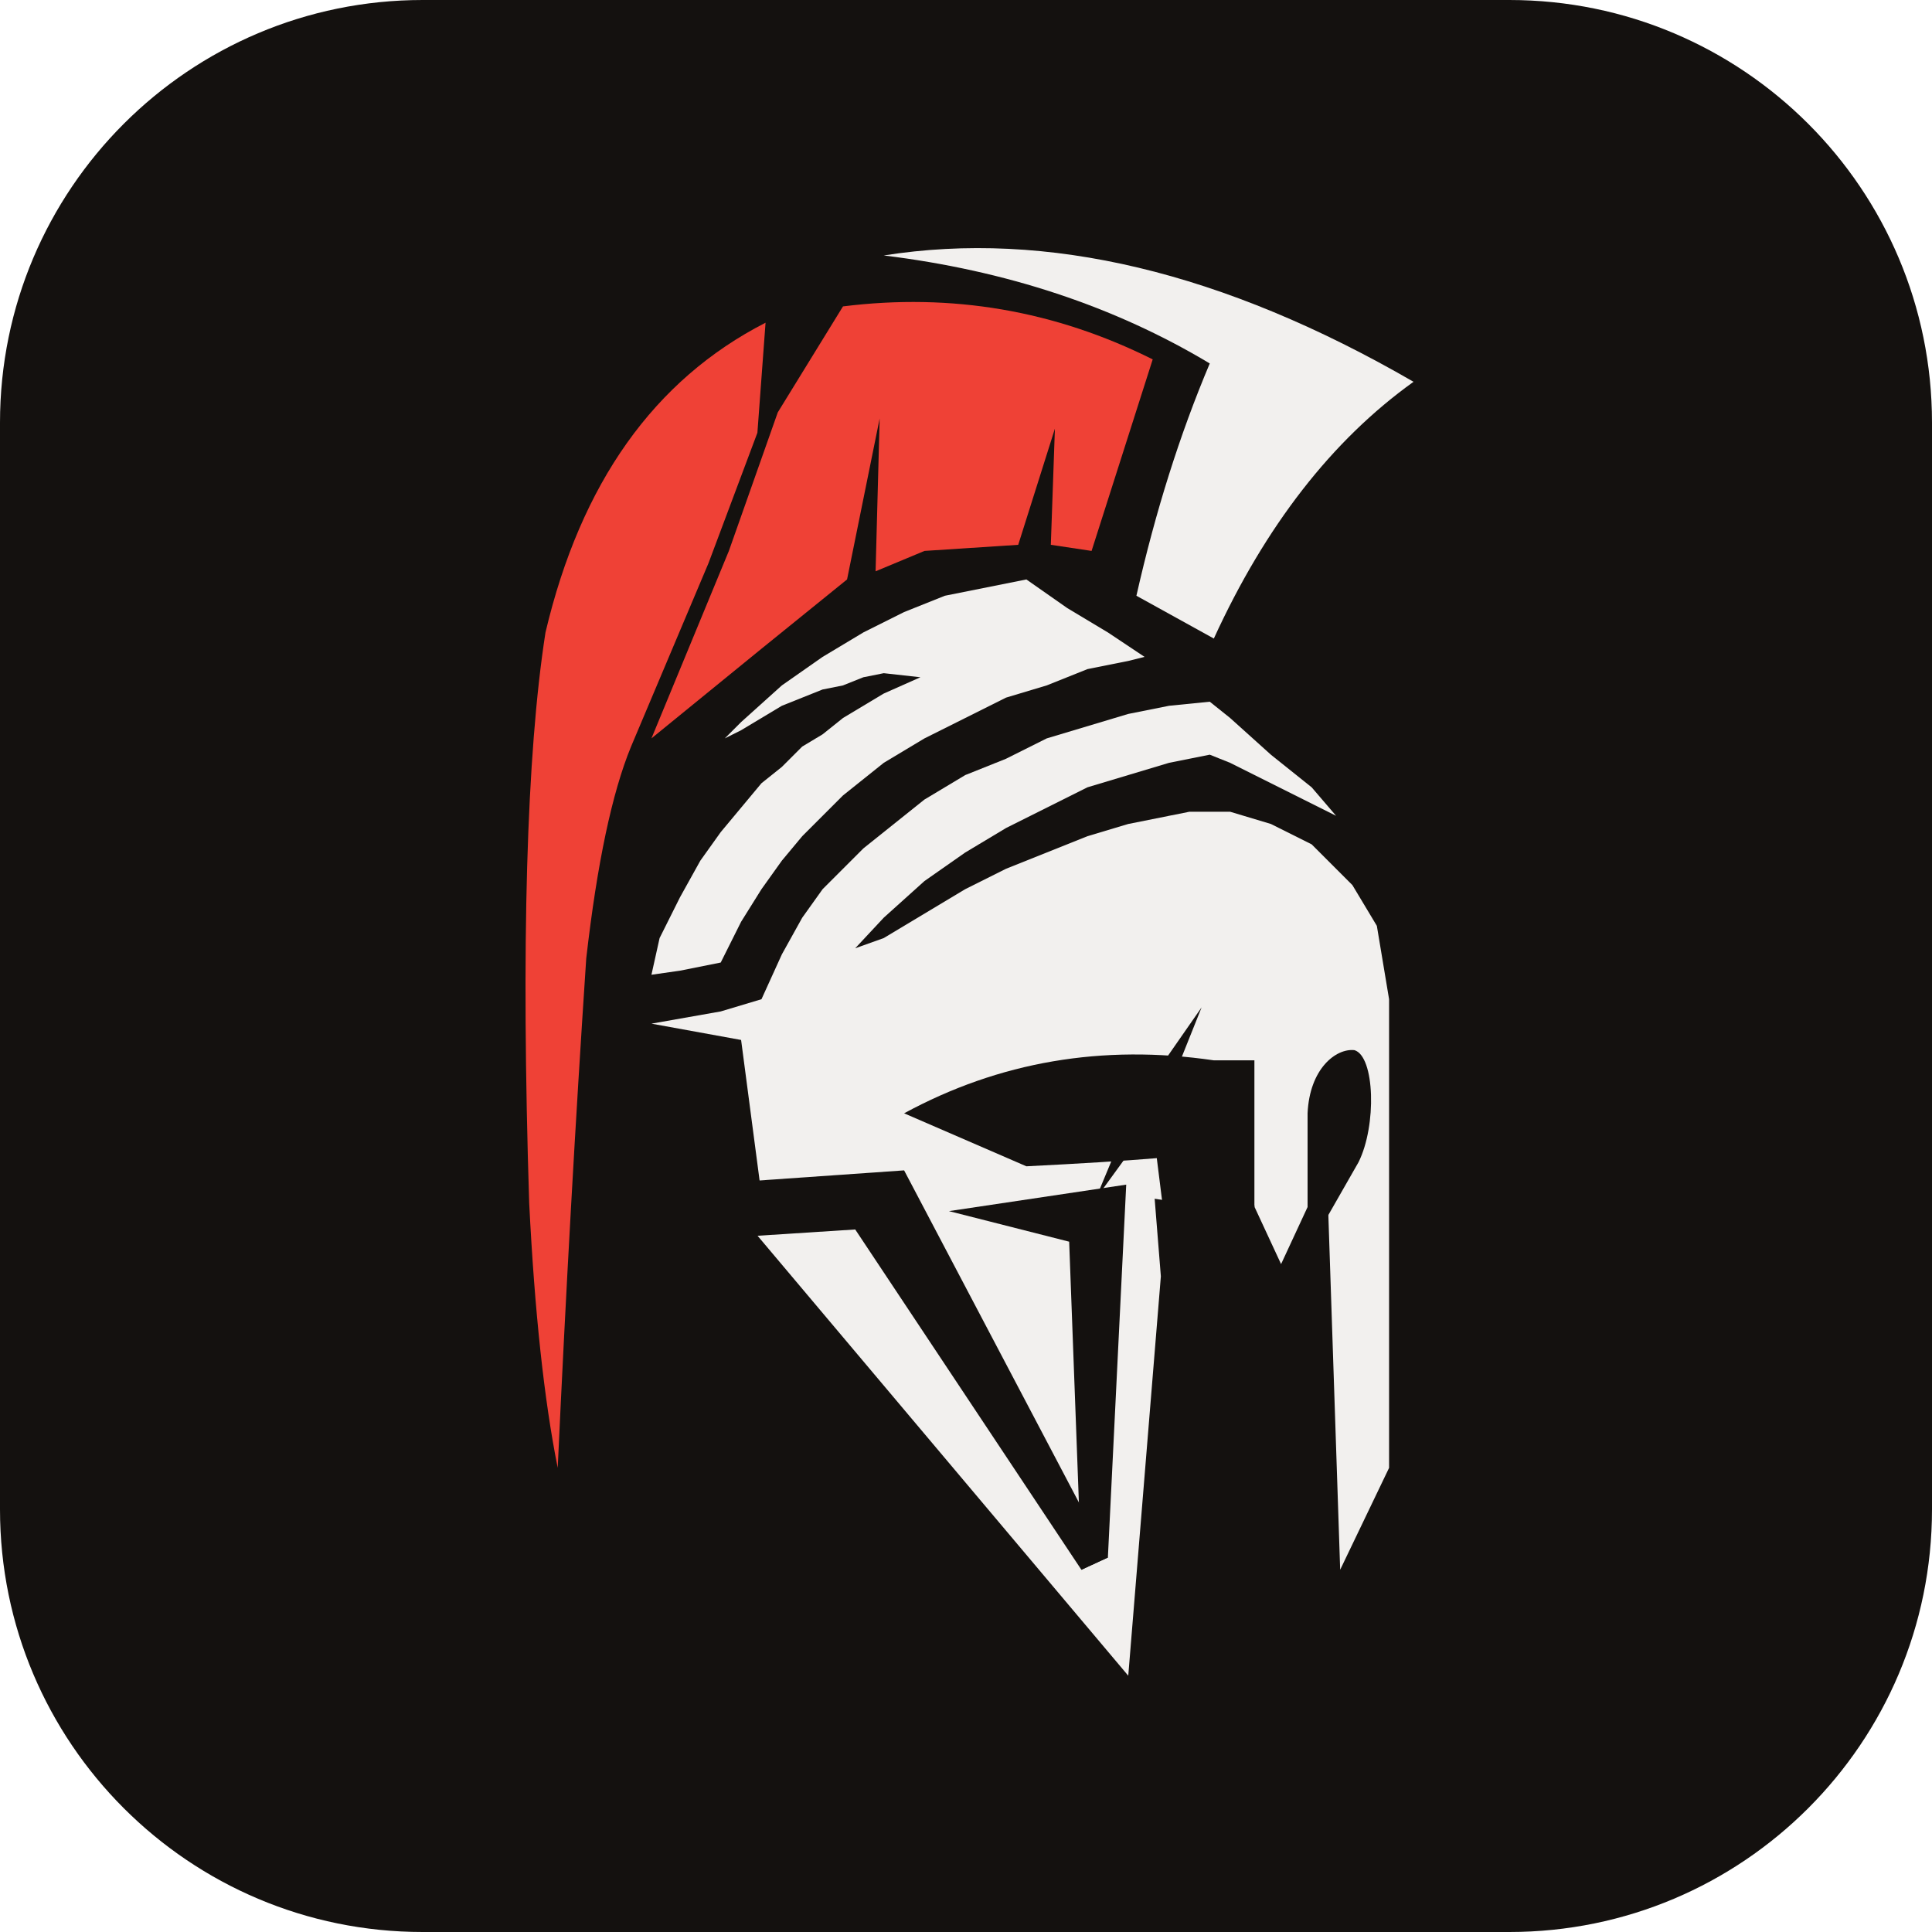
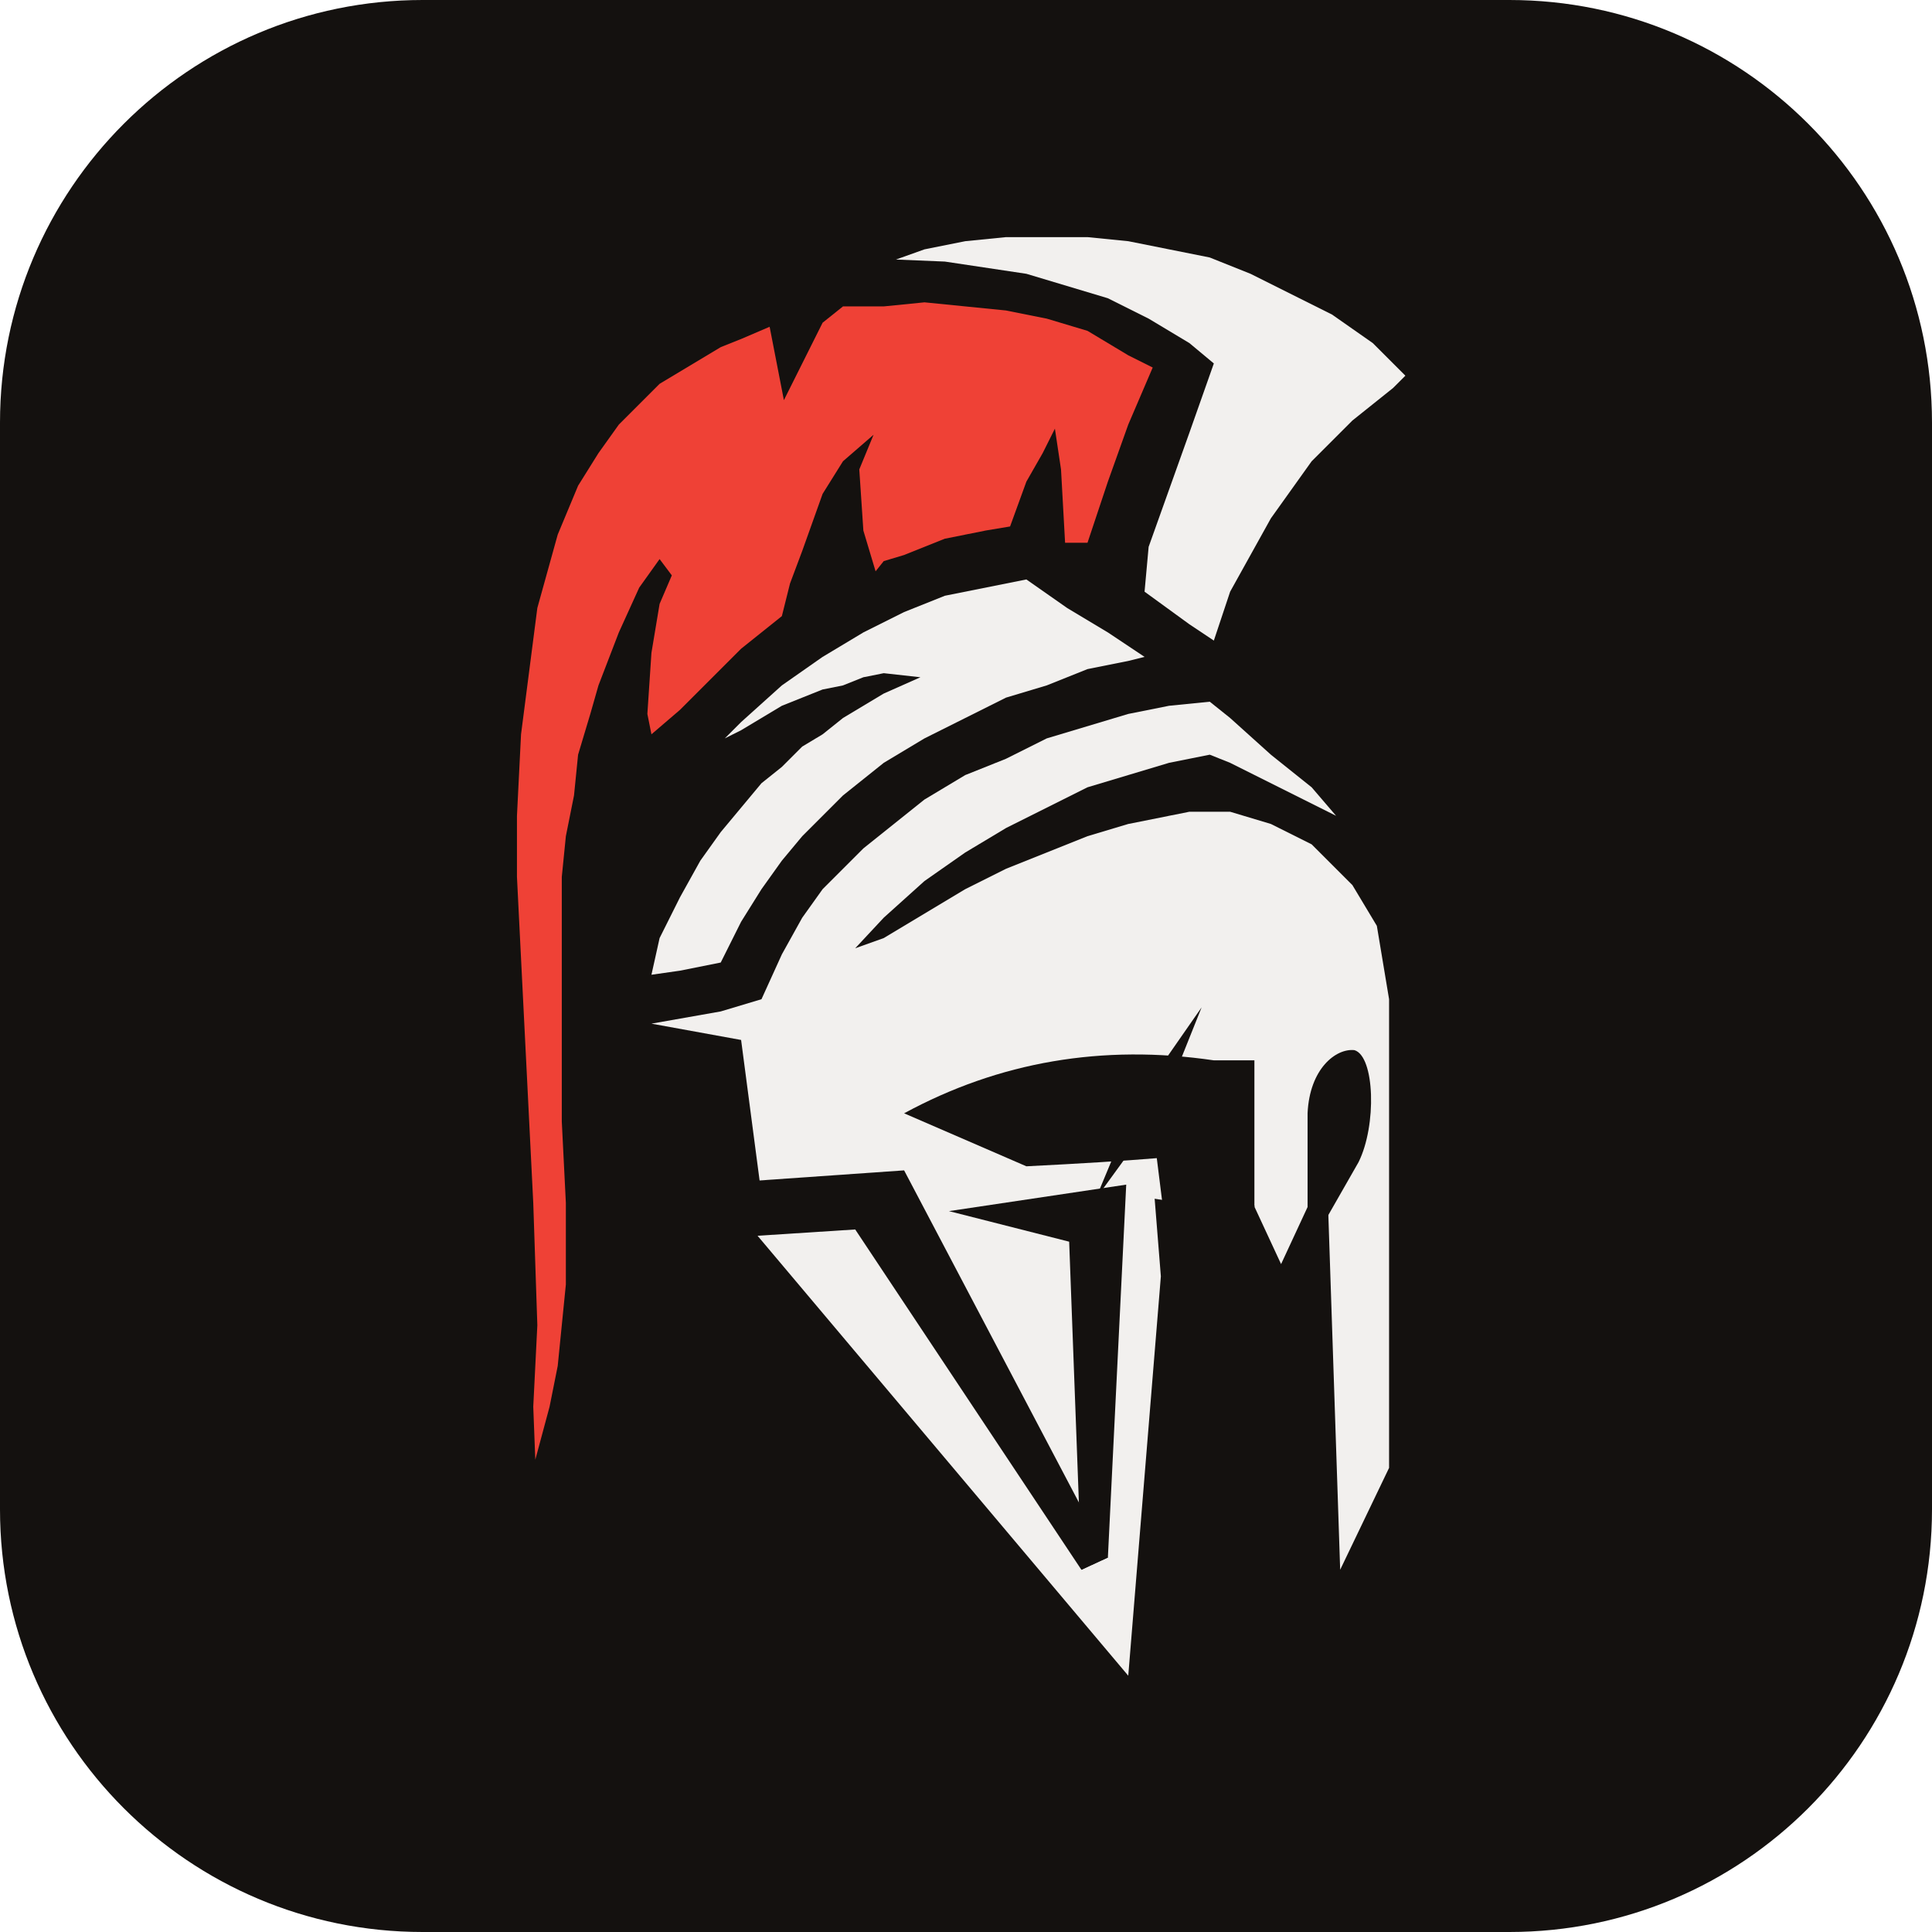
<svg xmlns="http://www.w3.org/2000/svg" viewBox="0 0 512 512">
  <rect width="512" height="512" rx="112" fill="#14110f" />
  <g transform="translate(137 38) scale(0.54)">
-     <path fill="#ef4136" d="M 122 88 Q 40 130 14 240 Q 0 330 6 520 Q 10 600 20 650 Q 26 520 34 400 Q 42 330 56 296 L 94 206 L 118 142 Z" />
-     <path fill="#ef4136" d="M 128 132 L 160 80 Q 240 70 312 106 L 282 200 L 262 197 L 264 140 L 246 197 L 200 200 L 176 210 L 178 135 L 162 214 L 120 248 L 66 292 L 104 200 Z" />
-     <path fill="#f2f0ee" d="M 180 55 Q 300 36 440 117 Q 380 160 342 243 L 304 222 Q 318 160 340 108 Q 270 66 180 55 Z" />
+     <path fill="#ef4136" d="M 9 646 L 8 620 L 10 580 L 8 520 L 6 480 L 4 440 L 2 400 L 0 360 L 0 330 L 2 290 L 10 228 L 20 192 L 30 168 L 40 152 L 50 138 L 60 128 L 70 118 L 80 112 L 100 100 L 110 96 L 124 90 L 131 126 L 140 108 L 150 88 L 160 80 L 180 80 L 200 78 L 220 80 L 240 82 L 260 86 L 280 92 L 300 104 L 312 110 L 300 138 L 290 166 L 280 196 L 269 196 L 267 160 L 264 140 L 258 152 L 250 166 L 242 188 L 230 190 L 220 192 L 210 194 L 200 198 L 190 202 L 180 205 L 176 210 L 170 190 L 168 160 L 175 143 L 160 156 L 150 172 L 140 200 L 134 216 L 130 232 L 120 240 L 110 248 L 100 258 L 90 268 L 80 278 L 66 290 L 64 280 L 66 250 L 70 226 L 76 212 L 70 204 L 60 218 L 50 240 L 40 266 L 36 280 L 30 300 L 28 320 L 24 340 L 22 360 L 22 400 L 22 440 L 22 480 L 24 520 L 24 560 L 20 600 L 16 620 Z" />
+     <path fill="#f2f0ee" d="M 186 57 L 200 52 L 220 48 L 240 46 L 280 46 L 300 48 L 320 52 L 340 56 L 360 64 L 380 74 L 400 84 L 420 98 L 436 114 L 430 120 L 410 136 L 390 156 L 370 184 L 350 220 L 342 244 L 330 236 L 308 220 L 310 198 L 320 170 L 330 142 L 342 108 L 330 98 L 310 86 L 290 76 L 270 70 L 250 64 L 230 61 L 210 58 Z" />
    <path fill="#f2f0ee" d="M 66 432 L 100 426 L 120 420 L 130 398 L 140 380 L 150 366 L 160 356 L 170 346 L 180 338 L 190 330 L 200 322 L 220 310 L 240 302 L 260 292 L 280 286 L 300 280 L 320 276 L 340 274 L 350 282 L 370 300 L 390 316 L 402 330 L 390 324 L 370 314 L 350 304 L 340 300 L 320 304 L 300 310 L 280 316 L 260 326 L 240 336 L 220 348 L 200 362 L 180 380 L 166 395 L 180 390 L 200 378 L 220 366 L 240 356 L 260 348 L 280 340 L 300 334 L 330 328 L 350 328 L 370 334 L 390 344 L 410 364 L 422 384 L 428 420 L 428 650 L 404 700 L 398 520 L 340 522 L 300 516 L 120 516 L 110 440 Z" />
    <path fill="#f2f0ee" d="M 102 292 L 110 284 L 130 266 L 150 252 L 170 240 L 190 230 L 210 222 L 230 218 L 250 214 L 270 228 L 290 240 L 308 252 L 300 254 L 280 258 L 260 266 L 240 272 L 220 282 L 200 292 L 190 298 L 180 304 L 170 312 L 160 320 L 150 330 L 140 340 L 130 352 L 120 366 L 110 382 L 100 402 L 80 406 L 66 408 L 70 390 L 80 370 L 90 352 L 100 338 L 110 326 L 120 314 L 130 306 L 140 296 L 150 290 L 160 282 L 170 276 L 180 270 L 198 262 L 180 260 L 170 262 L 160 266 L 150 268 L 140 272 L 130 276 L 120 282 L 110 288 Z" />
    <path fill="#14110f" d="M 190 476 Q 260 438 342 450 L 362 450 L 362 604 L 350 600 L 342 540 L 318 530 L 314 498 Q 290 500 250 502 Z" />
    <path fill="#14110f" d="M 388 476 C 389 454 402 444 411 445 C 421 448 422 482 413 500 L 397 528 L 388 528 Z" />
    <path fill="#f2f0ee" d="M 118 536 L 172 506 L 312 506 L 316 556 L 300 752 Z" />
    <path fill="#14110f" d="M 336 424 L 316 474 L 284 518 L 304 470 Z" />
    <path fill="#f2f0ee" d="M 362 450 L 388 450 L 388 522 L 375 550 L 362 522 Z" />
    <path fill="#14110f" d="M 104 510 L 190 504 L 290 694 L 277 700 L 166 533 L 104 537 Z" />
    <path fill="#14110f" d="M 212 524 L 299 511 L 290 694 L 277 700 L 271 539 Z" />
  </g>
</svg>
